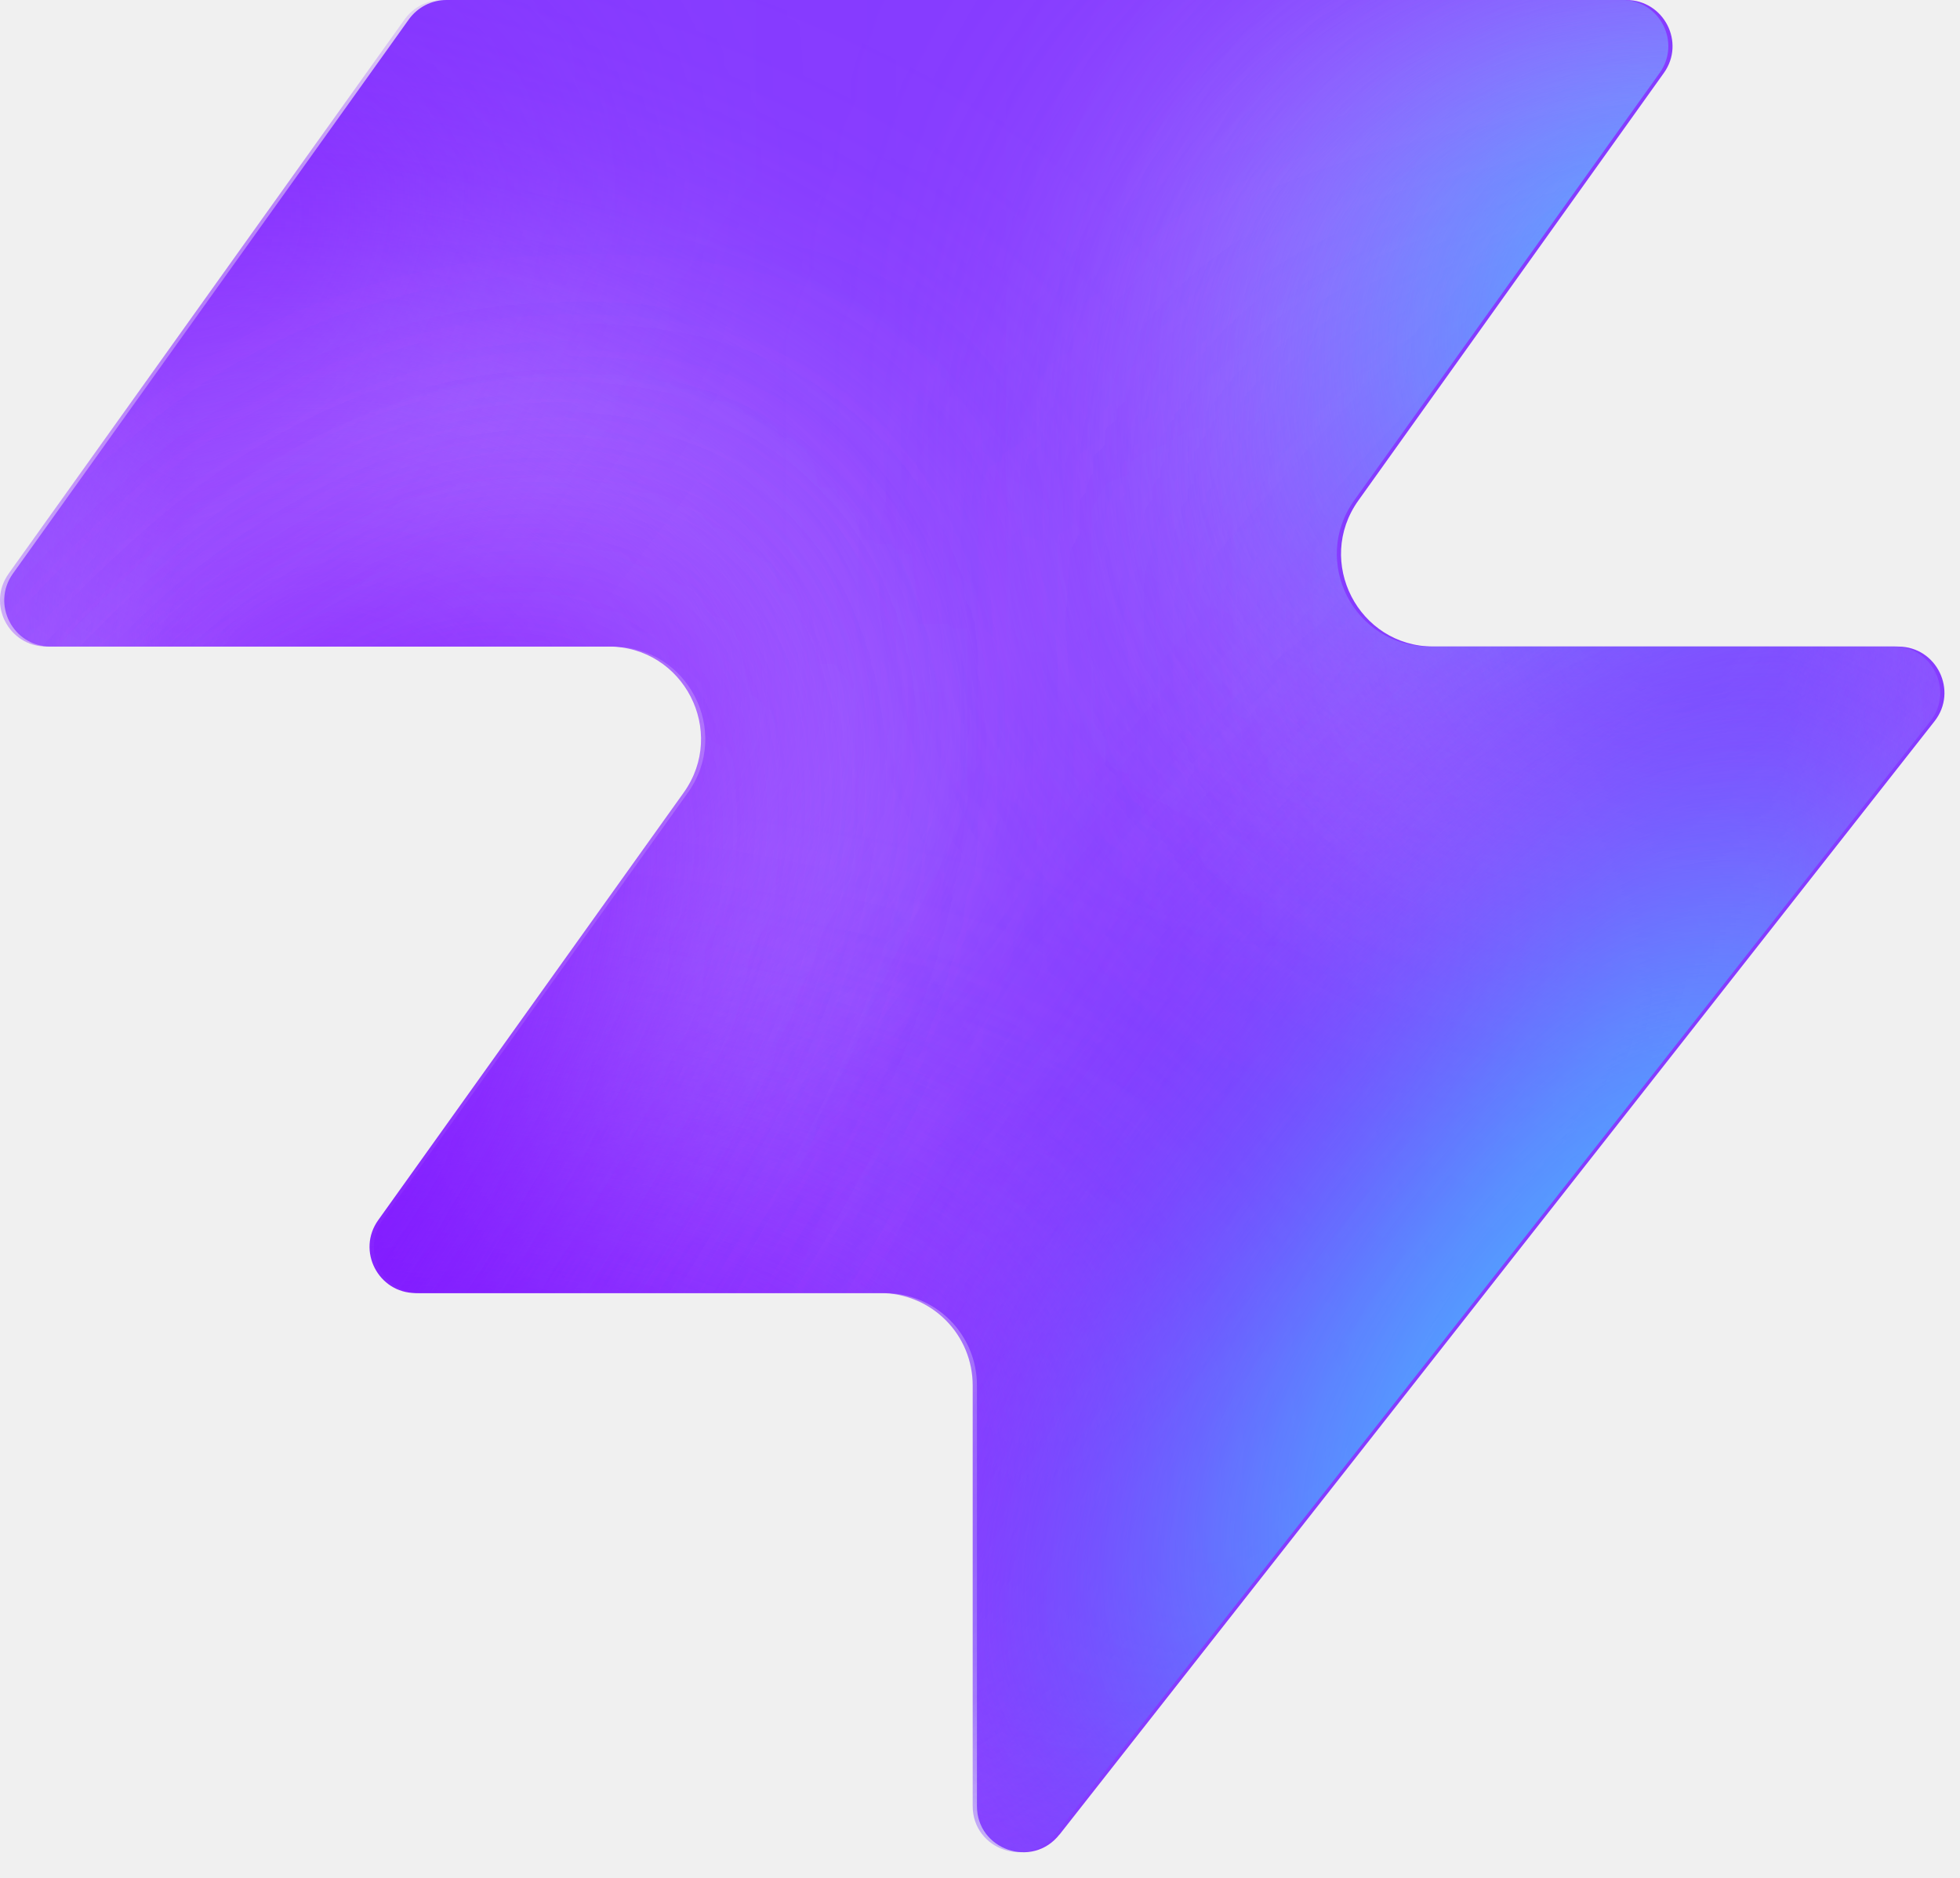
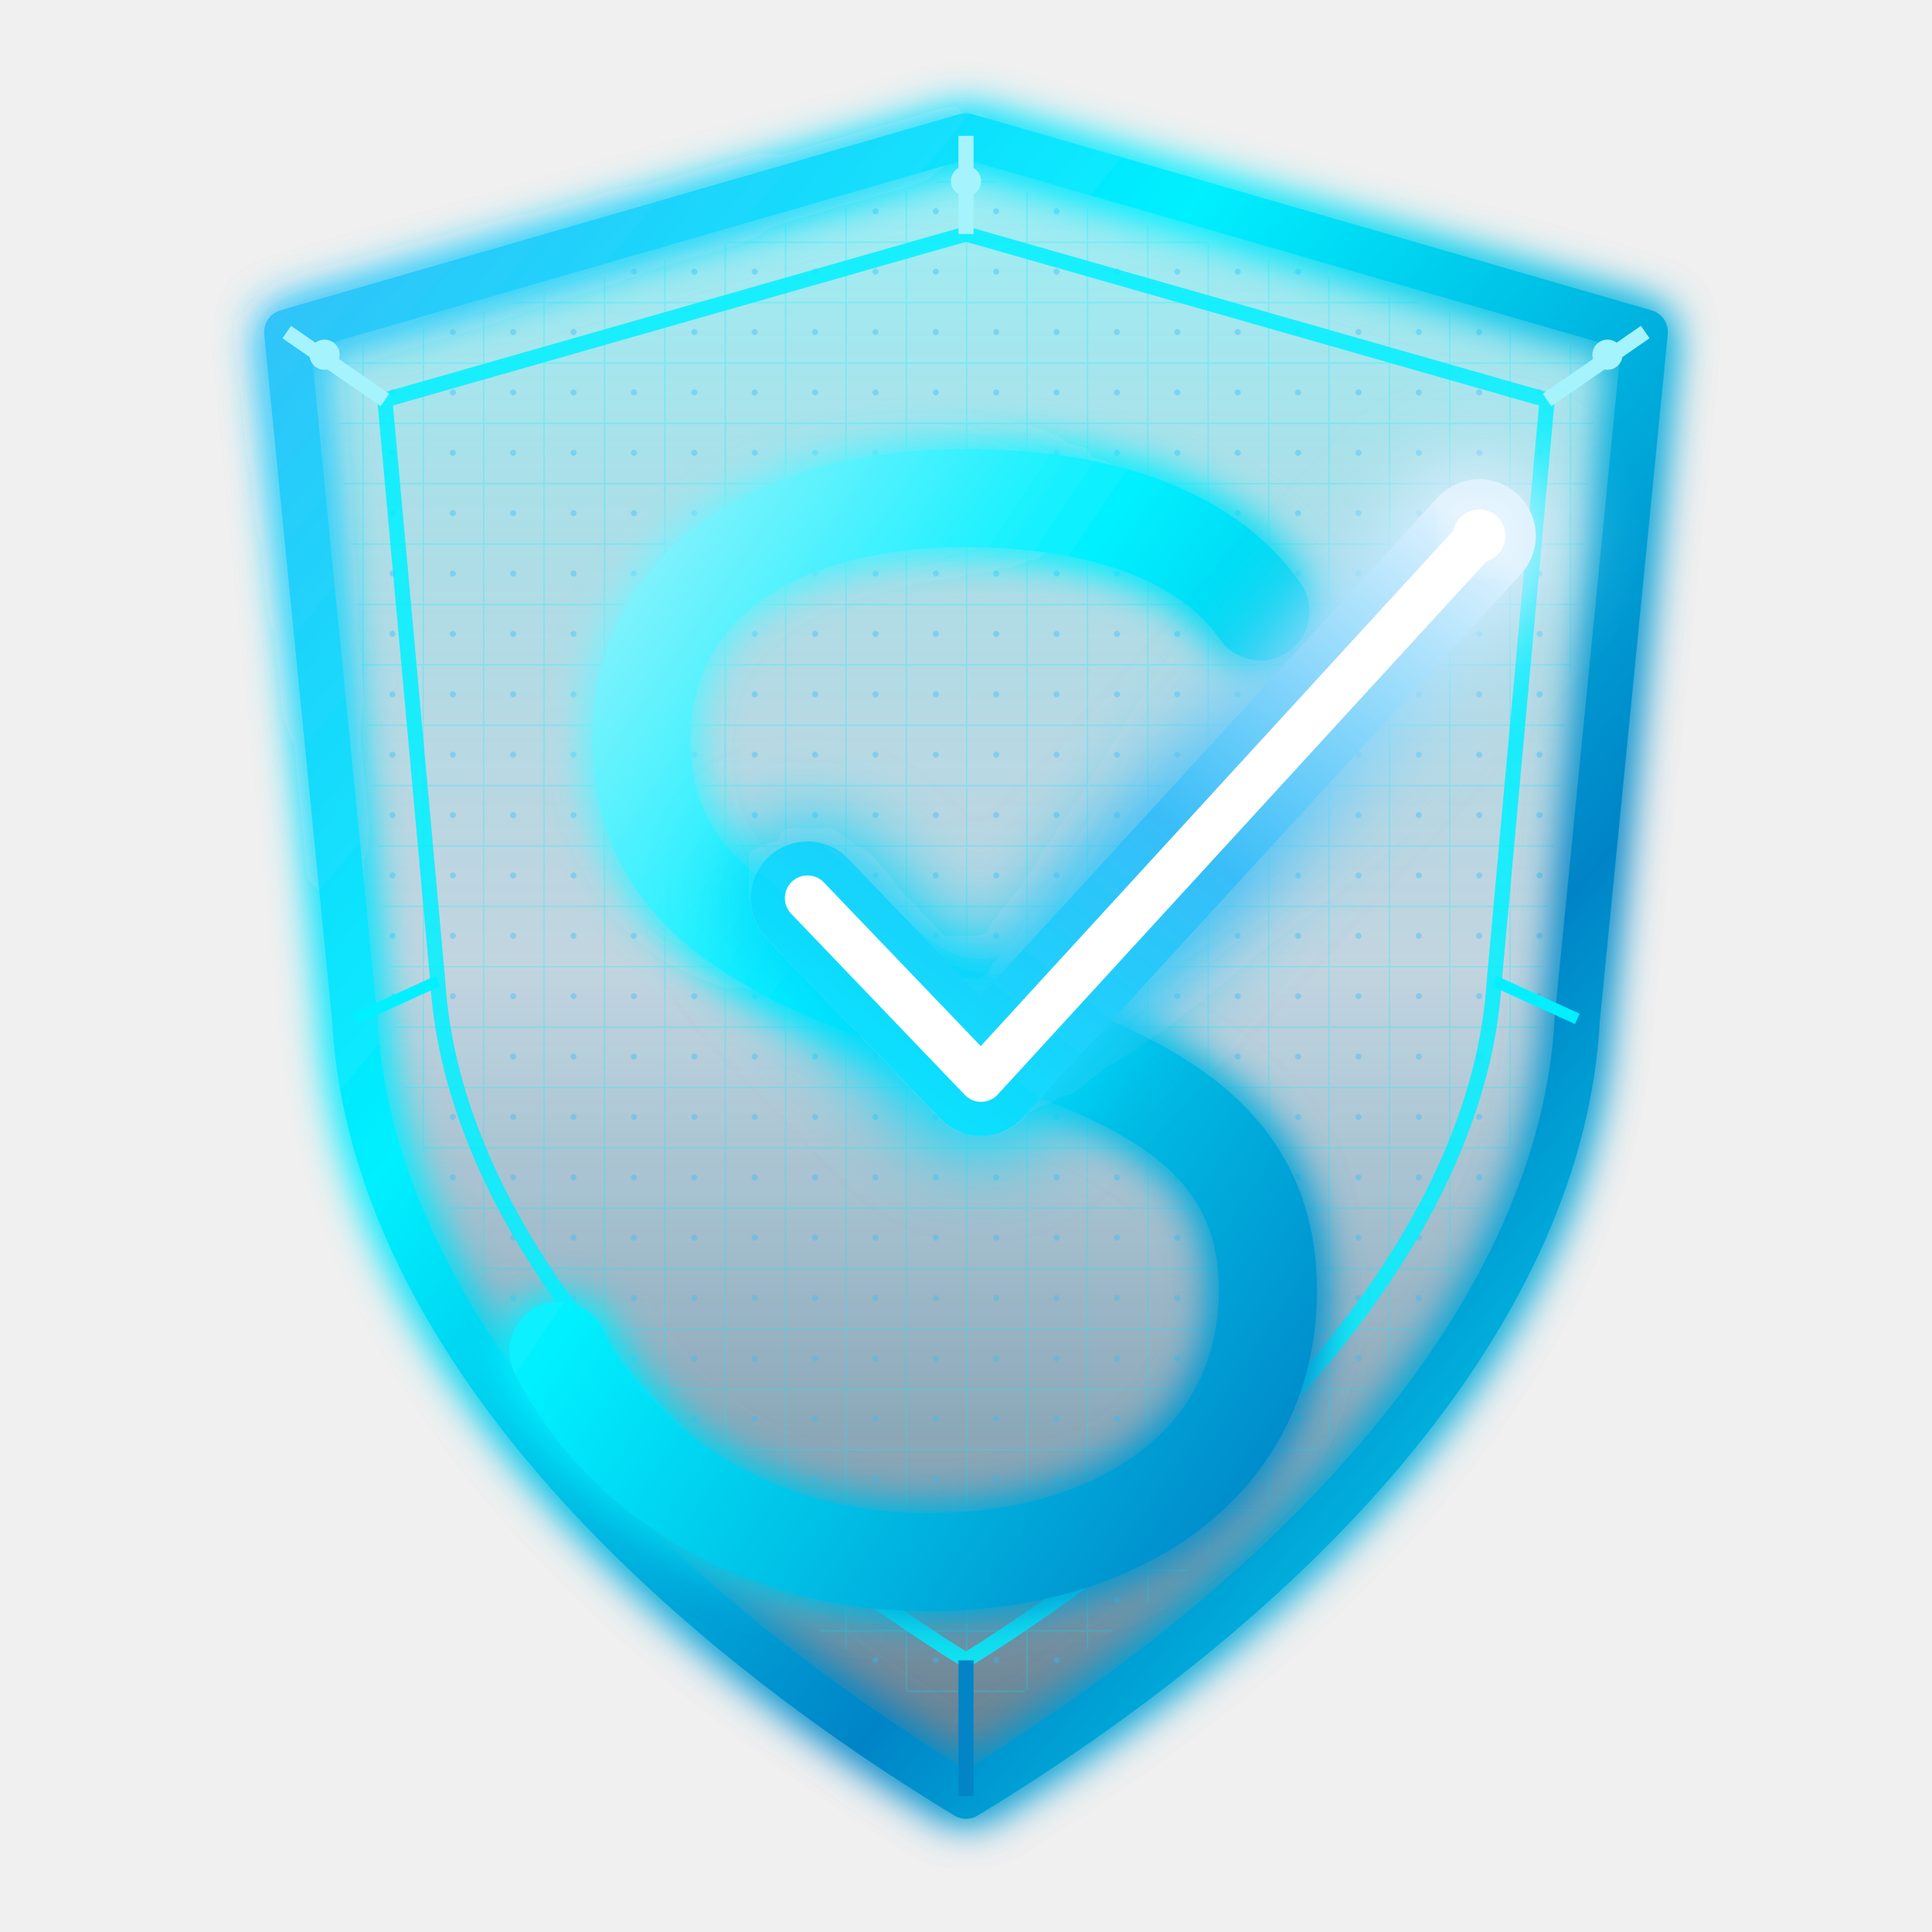
- <svg xmlns="http://www.w3.org/2000/svg" width="48" height="46" fill="none" viewBox="0 0 48 46">
-   <path fill="#863bff" d="M25.946 44.938c-.664.845-2.021.375-2.021-.698V33.937a2.26 2.26 0 0 0-2.262-2.262H10.287c-.92 0-1.456-1.04-.92-1.788l7.48-10.471c1.07-1.497 0-3.578-1.842-3.578H1.237c-.92 0-1.456-1.04-.92-1.788L10.013.474c.214-.297.556-.474.92-.474h28.894c.92 0 1.456 1.04.92 1.788l-7.48 10.471c-1.07 1.498 0 3.579 1.842 3.579h11.377c.943 0 1.473 1.088.89 1.83L25.947 44.94z" style="fill:#863bff;fill:color(display-p3 .525 .23 1);fill-opacity:1" />
-   <mask id="a" width="48" height="46" x="0" y="0" maskUnits="userSpaceOnUse" style="mask-type:alpha">
-     <path fill="#000" d="M25.842 44.938c-.664.844-2.021.375-2.021-.698V33.937a2.26 2.26 0 0 0-2.262-2.262H10.183c-.92 0-1.456-1.04-.92-1.788l7.48-10.471c1.07-1.498 0-3.579-1.842-3.579H1.133c-.92 0-1.456-1.04-.92-1.787L9.91.473c.214-.297.556-.474.92-.474h28.894c.92 0 1.456 1.04.92 1.788l-7.48 10.471c-1.07 1.498 0 3.578 1.842 3.578h11.377c.943 0 1.473 1.088.89 1.832L25.843 44.94z" style="fill:#000;fill-opacity:1" />
-   </mask>
-   <g mask="url(#a)">
-     <g filter="url(#b)">
-       <ellipse cx="5.508" cy="14.704" fill="#ede6ff" rx="5.508" ry="14.704" style="fill:#ede6ff;fill:color(display-p3 .927 .903 1);fill-opacity:1" transform="matrix(.00324 1 1 -.00324 -4.47 31.516)" />
-     </g>
-     <g filter="url(#c)">
-       <ellipse cx="10.399" cy="29.851" fill="#ede6ff" rx="10.399" ry="29.851" style="fill:#ede6ff;fill:color(display-p3 .927 .903 1);fill-opacity:1" transform="matrix(.00324 1 1 -.00324 -39.328 7.883)" />
-     </g>
-     <g filter="url(#d)">
-       <ellipse cx="5.508" cy="30.487" fill="#7e14ff" rx="5.508" ry="30.487" style="fill:#7e14ff;fill:color(display-p3 .492 .077 1);fill-opacity:1" transform="rotate(89.814 -25.913 -14.639)scale(1 -1)" />
-     </g>
-     <g filter="url(#e)">
-       <ellipse cx="5.508" cy="30.599" fill="#7e14ff" rx="5.508" ry="30.599" style="fill:#7e14ff;fill:color(display-p3 .492 .077 1);fill-opacity:1" transform="rotate(89.814 -32.644 -3.334)scale(1 -1)" />
-     </g>
-     <g filter="url(#f)">
-       <ellipse cx="5.508" cy="30.599" fill="#7e14ff" rx="5.508" ry="30.599" style="fill:#7e14ff;fill:color(display-p3 .492 .077 1);fill-opacity:1" transform="matrix(.00324 1 1 -.00324 -34.34 30.47)" />
-     </g>
-     <g filter="url(#g)">
-       <ellipse cx="14.072" cy="22.078" fill="#ede6ff" rx="14.072" ry="22.078" style="fill:#ede6ff;fill:color(display-p3 .927 .903 1);fill-opacity:1" transform="rotate(93.35 24.506 48.493)scale(-1 1)" />
-     </g>
-     <g filter="url(#h)">
-       <ellipse cx="3.47" cy="21.501" fill="#7e14ff" rx="3.47" ry="21.501" style="fill:#7e14ff;fill:color(display-p3 .492 .077 1);fill-opacity:1" transform="rotate(89.009 28.708 47.59)scale(-1 1)" />
-     </g>
-     <g filter="url(#i)">
-       <ellipse cx="3.47" cy="21.501" fill="#7e14ff" rx="3.47" ry="21.501" style="fill:#7e14ff;fill:color(display-p3 .492 .077 1);fill-opacity:1" transform="rotate(89.009 28.708 47.59)scale(-1 1)" />
-     </g>
-     <g filter="url(#j)">
-       <ellipse cx=".387" cy="8.972" fill="#7e14ff" rx="4.407" ry="29.108" style="fill:#7e14ff;fill:color(display-p3 .492 .077 1);fill-opacity:1" transform="rotate(39.51 .387 8.972)" />
-     </g>
-     <g filter="url(#k)">
-       <ellipse cx="47.523" cy="-6.092" fill="#7e14ff" rx="4.407" ry="29.108" style="fill:#7e14ff;fill:color(display-p3 .492 .077 1);fill-opacity:1" transform="rotate(37.892 47.523 -6.092)" />
-     </g>
-     <g filter="url(#l)">
-       <ellipse cx="41.412" cy="6.333" fill="#47bfff" rx="5.971" ry="9.665" style="fill:#47bfff;fill:color(display-p3 .28 .748 1);fill-opacity:1" transform="rotate(37.892 41.412 6.333)" />
-     </g>
-     <g filter="url(#m)">
-       <ellipse cx="-1.879" cy="38.332" fill="#7e14ff" rx="4.407" ry="29.108" style="fill:#7e14ff;fill:color(display-p3 .492 .077 1);fill-opacity:1" transform="rotate(37.892 -1.88 38.332)" />
-     </g>
-     <g filter="url(#n)">
-       <ellipse cx="-1.879" cy="38.332" fill="#7e14ff" rx="4.407" ry="29.108" style="fill:#7e14ff;fill:color(display-p3 .492 .077 1);fill-opacity:1" transform="rotate(37.892 -1.88 38.332)" />
-     </g>
-     <g filter="url(#o)">
-       <ellipse cx="35.651" cy="29.907" fill="#7e14ff" rx="4.407" ry="29.108" style="fill:#7e14ff;fill:color(display-p3 .492 .077 1);fill-opacity:1" transform="rotate(37.892 35.651 29.907)" />
-     </g>
-     <g filter="url(#p)">
-       <ellipse cx="38.418" cy="32.4" fill="#47bfff" rx="5.971" ry="15.297" style="fill:#47bfff;fill:color(display-p3 .28 .748 1);fill-opacity:1" transform="rotate(37.892 38.418 32.4)" />
-     </g>
-   </g>
+ <svg xmlns="http://www.w3.org/2000/svg" viewBox="0 0 512 512" width="100%" height="100%">
  <defs>
-     <filter id="b" width="60.045" height="41.654" x="-19.77" y="16.149" color-interpolation-filters="sRGB" filterUnits="userSpaceOnUse">
-       <feFlood flood-opacity="0" result="BackgroundImageFix" />
-       <feBlend in="SourceGraphic" in2="BackgroundImageFix" result="shape" />
-       <feGaussianBlur result="effect1_foregroundBlur_2002_17158" stdDeviation="7.659" />
+     <linearGradient id="shieldBorderGrad" x1="0%" y1="0%" x2="100%" y2="100%">
+       <stop offset="0%" stop-color="#38bdf8" />
+       <stop offset="35%" stop-color="#00f0ff" />
+       <stop offset="70%" stop-color="#0284c7" />
+       <stop offset="100%" stop-color="#00f6ff" />
+     </linearGradient>
+     <linearGradient id="shieldInnerGlow" x1="0%" y1="0%" x2="0%" y2="100%">
+       <stop offset="0%" stop-color="#00f0ff" stop-opacity="0.35" />
+       <stop offset="50%" stop-color="#0369a1" stop-opacity="0.2" />
+       <stop offset="100%" stop-color="#082f49" stop-opacity="0.6" />
+     </linearGradient>
+     <linearGradient id="checkGlow" x1="0%" y1="100%" x2="100%" y2="0%">
+       <stop offset="0%" stop-color="#00e5ff" />
+       <stop offset="50%" stop-color="#38bdf8" />
+       <stop offset="100%" stop-color="#e0f2fe" />
+     </linearGradient>
+     <linearGradient id="sMonogramGrad" x1="0%" y1="0%" x2="100%" y2="100%">
+       <stop offset="0%" stop-color="#a5f3fc" />
+       <stop offset="40%" stop-color="#00f0ff" />
+       <stop offset="100%" stop-color="#0284c7" />
+     </linearGradient>
+     <pattern id="cyberGrid" width="16" height="16" patternUnits="userSpaceOnUse">
+       <path d="M 16 0 L 0 0 0 16" fill="none" stroke="#00f0ff" stroke-width="0.75" stroke-opacity="0.25" />
+       <circle cx="8" cy="8" r="0.8" fill="#38bdf8" fill-opacity="0.4" />
+     </pattern>
+     <filter id="neonGlow" x="-20%" y="-20%" width="140%" height="140%">
+       <feGaussianBlur stdDeviation="6" result="blur" />
+       <feMerge>
+         <feMergeNode in="blur" />
+         <feMergeNode in="blur" />
+         <feMergeNode in="SourceGraphic" />
+       </feMerge>
    </filter>
-     <filter id="c" width="90.34" height="51.437" x="-54.613" y="-7.533" color-interpolation-filters="sRGB" filterUnits="userSpaceOnUse">
-       <feFlood flood-opacity="0" result="BackgroundImageFix" />
-       <feBlend in="SourceGraphic" in2="BackgroundImageFix" result="shape" />
-       <feGaussianBlur result="effect1_foregroundBlur_2002_17158" stdDeviation="7.659" />
-     </filter>
-     <filter id="d" width="79.355" height="29.4" x="-49.64" y="2.03" color-interpolation-filters="sRGB" filterUnits="userSpaceOnUse">
-       <feFlood flood-opacity="0" result="BackgroundImageFix" />
-       <feBlend in="SourceGraphic" in2="BackgroundImageFix" result="shape" />
-       <feGaussianBlur result="effect1_foregroundBlur_2002_17158" stdDeviation="4.596" />
-     </filter>
-     <filter id="e" width="79.579" height="29.4" x="-45.045" y="20.029" color-interpolation-filters="sRGB" filterUnits="userSpaceOnUse">
-       <feFlood flood-opacity="0" result="BackgroundImageFix" />
-       <feBlend in="SourceGraphic" in2="BackgroundImageFix" result="shape" />
-       <feGaussianBlur result="effect1_foregroundBlur_2002_17158" stdDeviation="4.596" />
-     </filter>
-     <filter id="f" width="79.579" height="29.4" x="-43.513" y="21.178" color-interpolation-filters="sRGB" filterUnits="userSpaceOnUse">
-       <feFlood flood-opacity="0" result="BackgroundImageFix" />
-       <feBlend in="SourceGraphic" in2="BackgroundImageFix" result="shape" />
-       <feGaussianBlur result="effect1_foregroundBlur_2002_17158" stdDeviation="4.596" />
-     </filter>
-     <filter id="g" width="74.749" height="58.852" x="15.756" y="-17.901" color-interpolation-filters="sRGB" filterUnits="userSpaceOnUse">
-       <feFlood flood-opacity="0" result="BackgroundImageFix" />
-       <feBlend in="SourceGraphic" in2="BackgroundImageFix" result="shape" />
-       <feGaussianBlur result="effect1_foregroundBlur_2002_17158" stdDeviation="7.659" />
-     </filter>
-     <filter id="h" width="61.377" height="25.362" x="23.548" y="2.284" color-interpolation-filters="sRGB" filterUnits="userSpaceOnUse">
-       <feFlood flood-opacity="0" result="BackgroundImageFix" />
-       <feBlend in="SourceGraphic" in2="BackgroundImageFix" result="shape" />
-       <feGaussianBlur result="effect1_foregroundBlur_2002_17158" stdDeviation="4.596" />
-     </filter>
-     <filter id="i" width="61.377" height="25.362" x="23.548" y="2.284" color-interpolation-filters="sRGB" filterUnits="userSpaceOnUse">
-       <feFlood flood-opacity="0" result="BackgroundImageFix" />
-       <feBlend in="SourceGraphic" in2="BackgroundImageFix" result="shape" />
-       <feGaussianBlur result="effect1_foregroundBlur_2002_17158" stdDeviation="4.596" />
-     </filter>
-     <filter id="j" width="56.045" height="63.649" x="-27.636" y="-22.853" color-interpolation-filters="sRGB" filterUnits="userSpaceOnUse">
-       <feFlood flood-opacity="0" result="BackgroundImageFix" />
-       <feBlend in="SourceGraphic" in2="BackgroundImageFix" result="shape" />
-       <feGaussianBlur result="effect1_foregroundBlur_2002_17158" stdDeviation="4.596" />
-     </filter>
-     <filter id="k" width="54.814" height="64.646" x="20.116" y="-38.415" color-interpolation-filters="sRGB" filterUnits="userSpaceOnUse">
-       <feFlood flood-opacity="0" result="BackgroundImageFix" />
-       <feBlend in="SourceGraphic" in2="BackgroundImageFix" result="shape" />
-       <feGaussianBlur result="effect1_foregroundBlur_2002_17158" stdDeviation="4.596" />
-     </filter>
-     <filter id="l" width="33.541" height="35.313" x="24.641" y="-11.323" color-interpolation-filters="sRGB" filterUnits="userSpaceOnUse">
-       <feFlood flood-opacity="0" result="BackgroundImageFix" />
-       <feBlend in="SourceGraphic" in2="BackgroundImageFix" result="shape" />
-       <feGaussianBlur result="effect1_foregroundBlur_2002_17158" stdDeviation="4.596" />
-     </filter>
-     <filter id="m" width="54.814" height="64.646" x="-29.286" y="6.009" color-interpolation-filters="sRGB" filterUnits="userSpaceOnUse">
-       <feFlood flood-opacity="0" result="BackgroundImageFix" />
-       <feBlend in="SourceGraphic" in2="BackgroundImageFix" result="shape" />
-       <feGaussianBlur result="effect1_foregroundBlur_2002_17158" stdDeviation="4.596" />
-     </filter>
-     <filter id="n" width="54.814" height="64.646" x="-29.286" y="6.009" color-interpolation-filters="sRGB" filterUnits="userSpaceOnUse">
-       <feFlood flood-opacity="0" result="BackgroundImageFix" />
-       <feBlend in="SourceGraphic" in2="BackgroundImageFix" result="shape" />
-       <feGaussianBlur result="effect1_foregroundBlur_2002_17158" stdDeviation="4.596" />
-     </filter>
-     <filter id="o" width="54.814" height="64.646" x="8.244" y="-2.416" color-interpolation-filters="sRGB" filterUnits="userSpaceOnUse">
-       <feFlood flood-opacity="0" result="BackgroundImageFix" />
-       <feBlend in="SourceGraphic" in2="BackgroundImageFix" result="shape" />
-       <feGaussianBlur result="effect1_foregroundBlur_2002_17158" stdDeviation="4.596" />
-     </filter>
-     <filter id="p" width="39.409" height="43.623" x="18.713" y="10.588" color-interpolation-filters="sRGB" filterUnits="userSpaceOnUse">
-       <feFlood flood-opacity="0" result="BackgroundImageFix" />
-       <feBlend in="SourceGraphic" in2="BackgroundImageFix" result="shape" />
-       <feGaussianBlur result="effect1_foregroundBlur_2002_17158" stdDeviation="4.596" />
+     <filter id="intenseGlow" x="-30%" y="-30%" width="160%" height="160%">
+       <feGaussianBlur stdDeviation="12" result="blur1" />
+       <feGaussianBlur stdDeviation="4" result="blur2" />
+       <feMerge>
+         <feMergeNode in="blur1" />
+         <feMergeNode in="blur2" />
+         <feMergeNode in="SourceGraphic" />
+       </feMerge>
    </filter>
  </defs>
+   <path d="M 256 36 L 436 88 L 418 270 C 414 346 348 420 256 476 C 164 420 98 346 94 270 L 76 88 Z" fill="url(#shieldInnerGlow)" />
+   <path d="M 256 46 L 424 94 L 408 266 C 404 336 342 406 256 458 C 170 406 108 336 104 266 L 88 94 Z" fill="url(#cyberGrid)" />
+   <path d="M 256 36 L 436 88 L 418 270 C 414 346 348 420 256 476 C 164 420 98 346 94 270 L 76 88 Z" fill="none" stroke="url(#shieldBorderGrad)" stroke-width="12" stroke-linejoin="round" filter="url(#neonGlow)" />
+   <path d="M 256 62 L 410 106 L 396 260 C 392 324 336 390 256 440 C 176 390 120 324 116 260 L 102 106 Z" fill="none" stroke="#00f0ff" stroke-width="4" stroke-opacity="0.85" stroke-linejoin="round" />
+   <line x1="256" y1="36" x2="256" y2="62" stroke="#a5f3fc" stroke-width="4" />
+   <line x1="436" y1="88" x2="410" y2="106" stroke="#a5f3fc" stroke-width="4" />
+   <line x1="418" y1="270" x2="396" y2="260" stroke="#00f0ff" stroke-width="3" />
+   <line x1="256" y1="476" x2="256" y2="440" stroke="#0284c7" stroke-width="4" />
+   <line x1="94" y1="270" x2="116" y2="260" stroke="#00f0ff" stroke-width="3" />
+   <line x1="76" y1="88" x2="102" y2="106" stroke="#a5f3fc" stroke-width="4" />
+   <path d="M 334 162 C 320 142 292 132 256 132 C 204 132 170 156 170 196 C 170 234 198 252 248 268 L 272 276 C 314 290 336 308 336 342 C 336 388 296 414 246 414 C 200 414 164 390 148 358" fill="none" stroke="url(#sMonogramGrad)" stroke-width="26" stroke-linecap="round" stroke-linejoin="round" filter="url(#neonGlow)" />
+   <path d="M 214 238 L 260 286 L 392 142" fill="none" stroke="url(#checkGlow)" stroke-width="30" stroke-linecap="round" stroke-linejoin="round" filter="url(#intenseGlow)" />
+   <path d="M 214 238 L 260 286 L 392 142" fill="none" stroke="#ffffff" stroke-width="12" stroke-linecap="round" stroke-linejoin="round" />
+   <circle cx="392" cy="142" r="7" fill="#ffffff" filter="url(#intenseGlow)" />
+   <circle cx="256" cy="48" r="4" fill="#a5f3fc" />
+   <circle cx="426" cy="94" r="4" fill="#a5f3fc" />
+   <circle cx="86" cy="94" r="4" fill="#a5f3fc" />
</svg>
